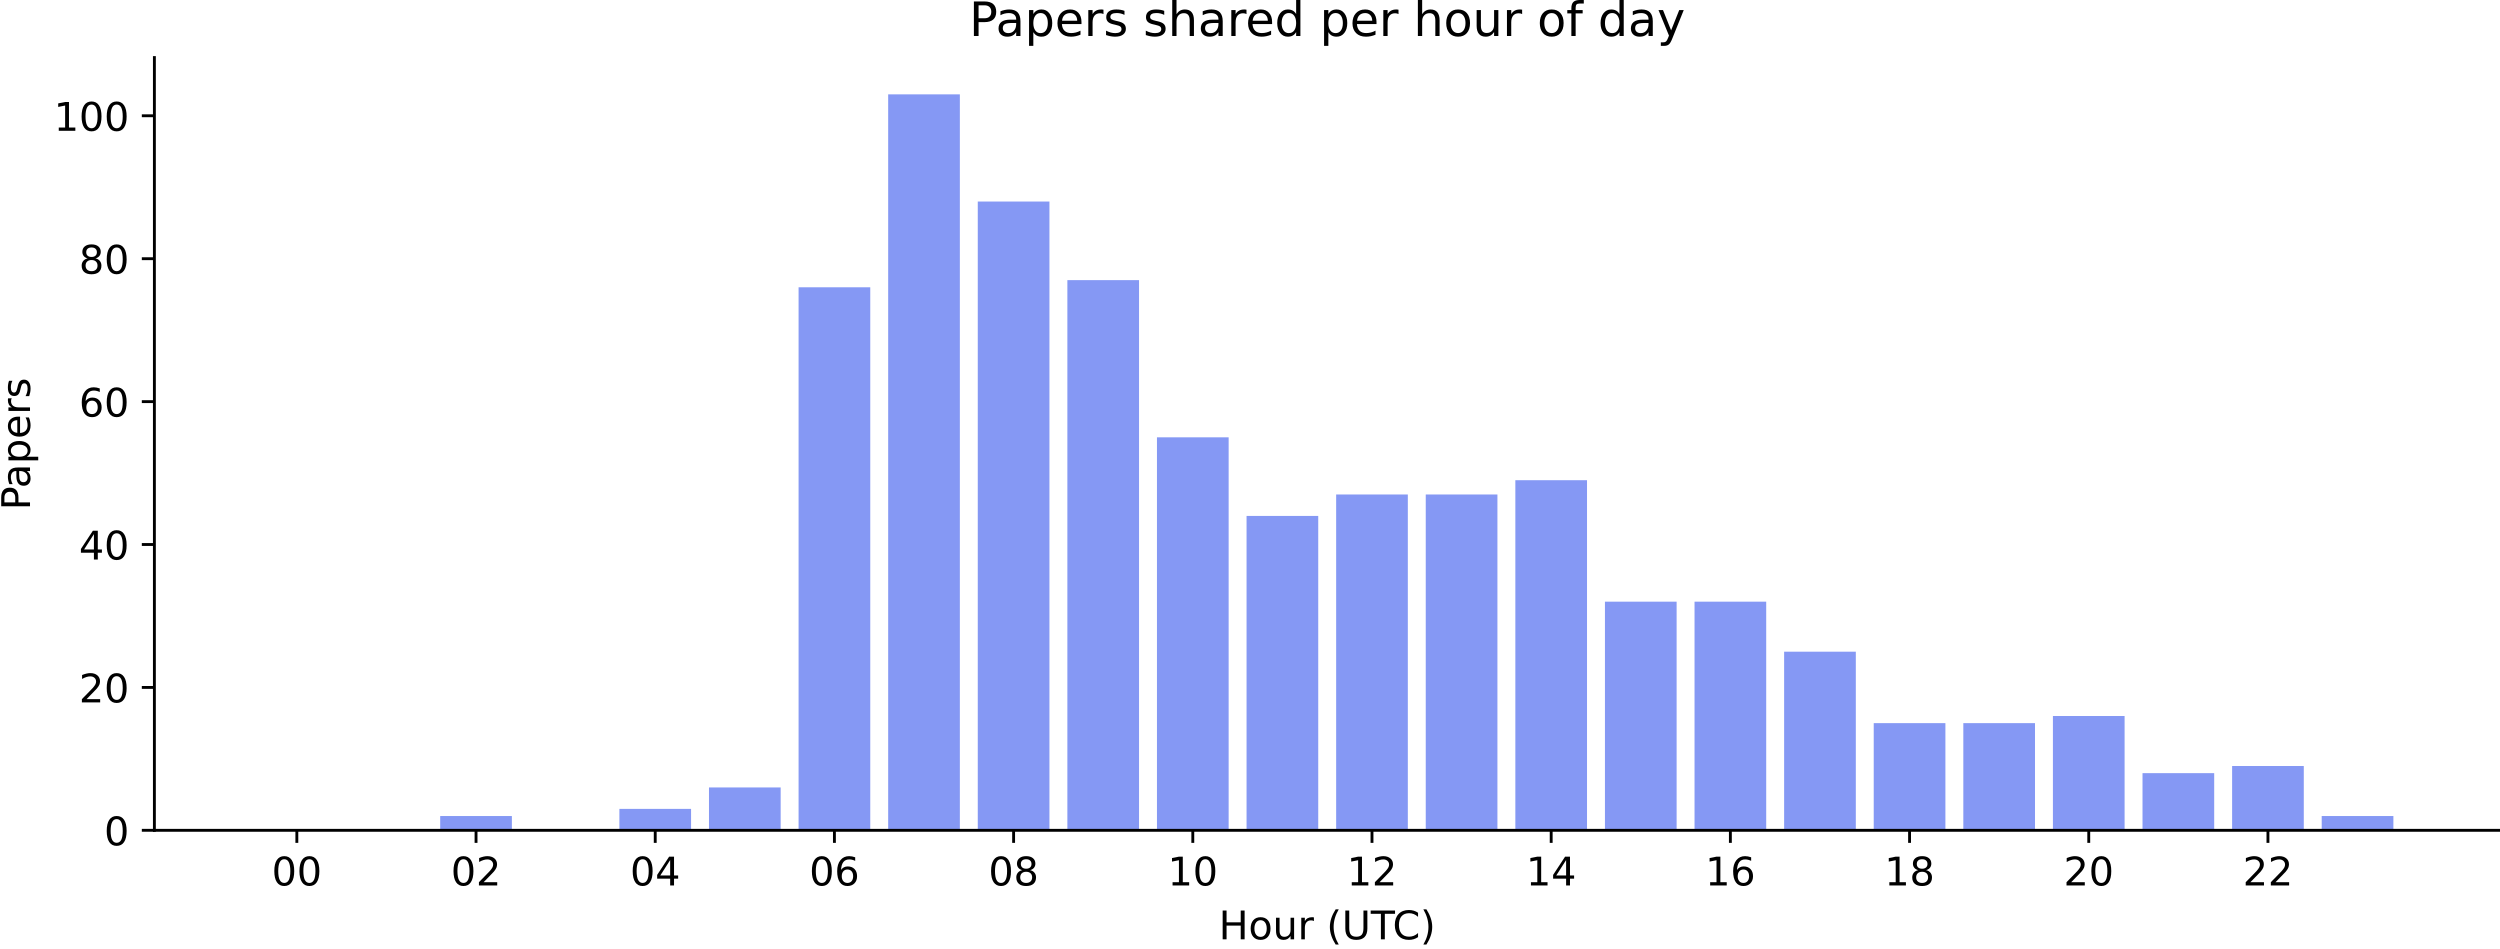
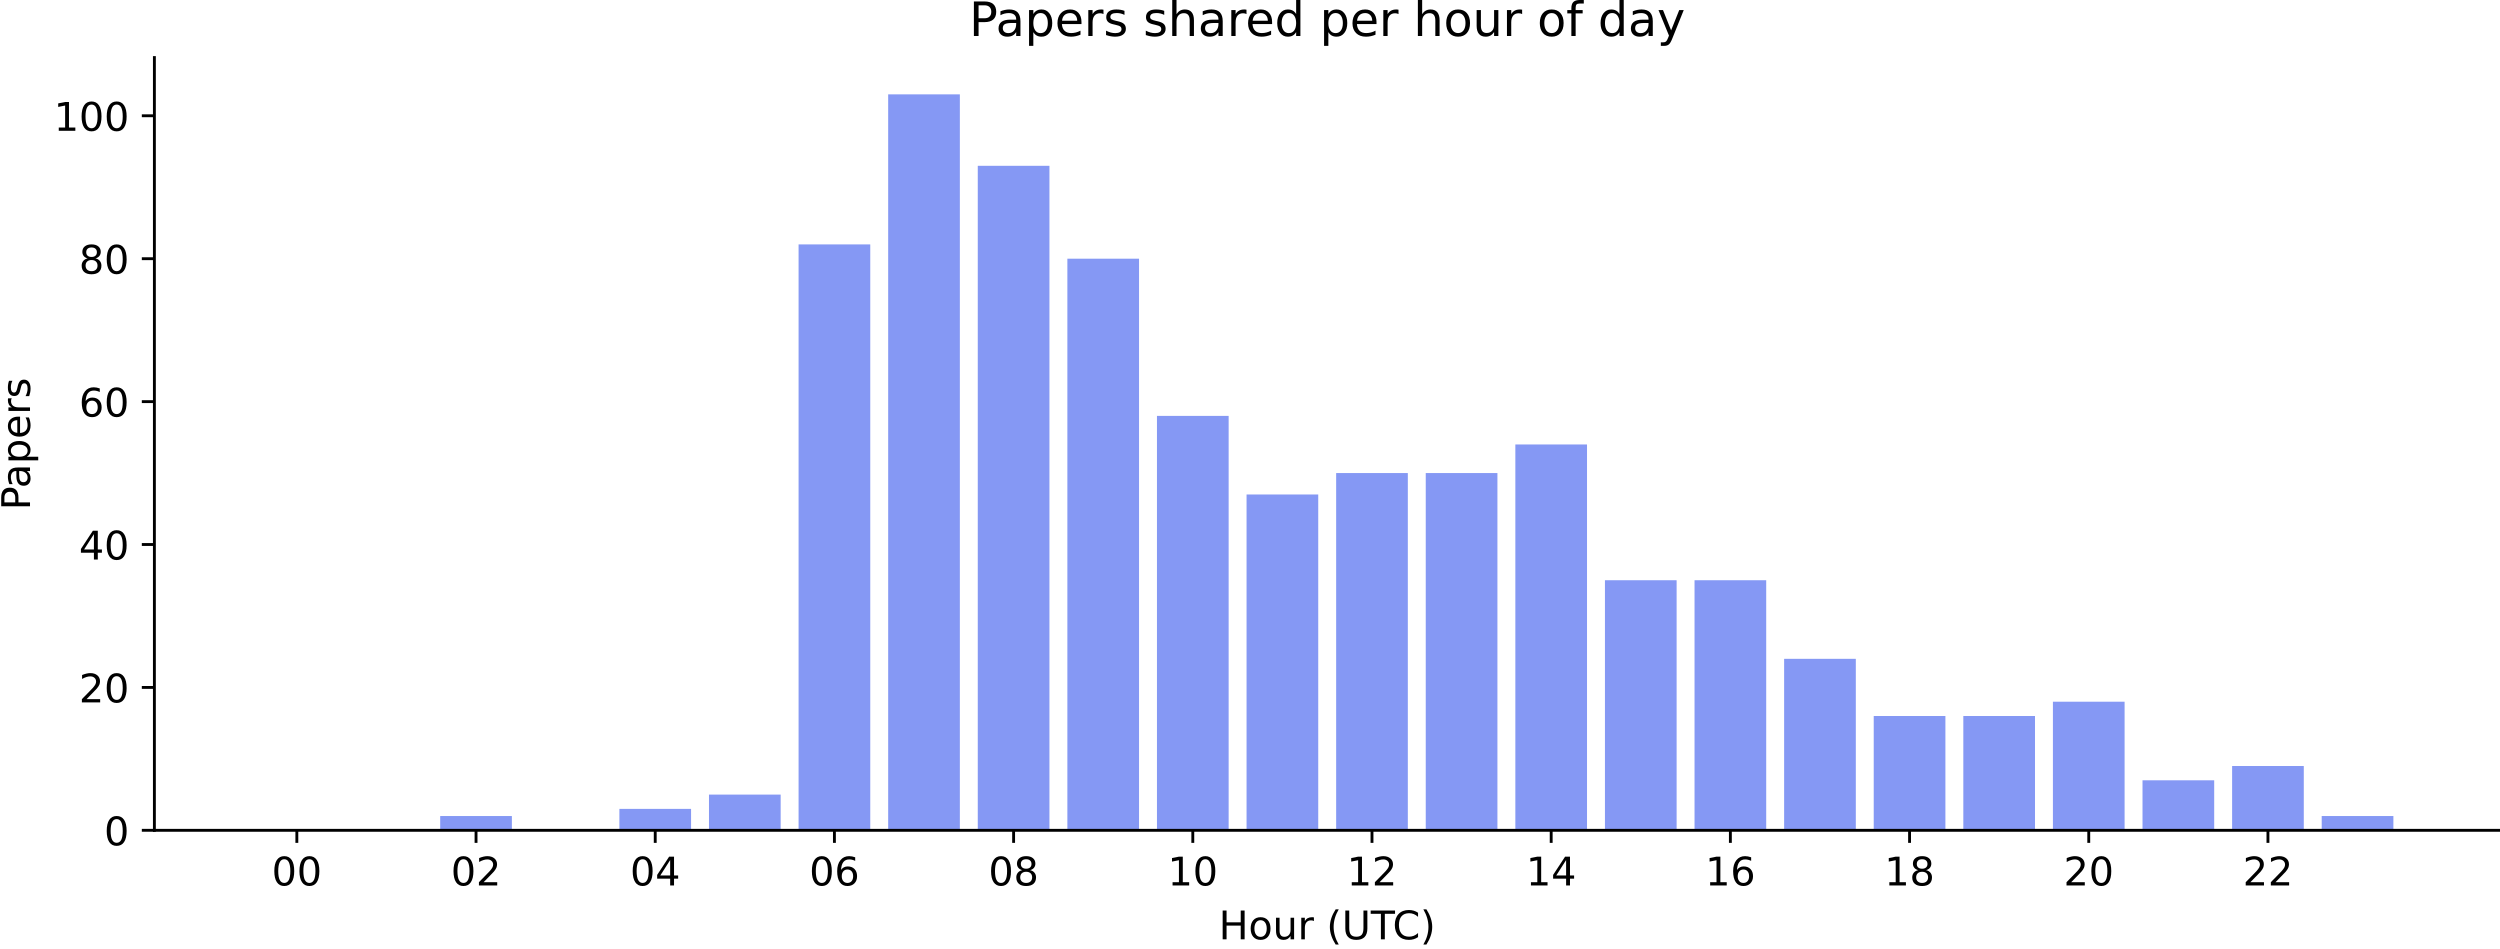
<svg xmlns="http://www.w3.org/2000/svg" xmlns:xlink="http://www.w3.org/1999/xlink" width="696.24pt" height="264.24pt" viewBox="0 0 696.24 264.24" version="1.1">
  <defs>
    <style type="text/css">*{stroke-linejoin: round; stroke-linecap: butt}</style>
  </defs>
  <g id="figure_1">
    <g id="patch_1">
      <path d="M 0 264.24  L 696.24 264.24  L 696.24 0  L 0 0  L 0 264.24  z " style="fill: none" />
    </g>
    <g id="axes_1">
      <g id="patch_2">
        <path d="M 42.996 231.24  L 696.24 231.24  L 696.24 16.03  L 42.996 16.03  L 42.996 231.24  z " style="fill: none" />
      </g>
      <g id="patch_3">
-         <path d="M 72.689 231.24  L 92.651 231.24  L 92.651 231.24  L 72.689 231.24  z " clip-path="url(#pdf8d7356b2)" style="fill: #4361ee; opacity: 0.65" />
+         <path d="M 72.689 231.24  L 92.651 231.24  L 92.651 231.24  L 72.689 231.24  z " clip-path="url(#p8719cb3576)" style="fill: #4361ee; opacity: 0.65" />
      </g>
      <g id="patch_4">
-         <path d="M 97.641 231.24  L 117.603 231.24  L 117.603 231.24  L 97.641 231.24  z " clip-path="url(#pdf8d7356b2)" style="fill: #4361ee; opacity: 0.65" />
+         <path d="M 97.641 231.24  L 117.603 231.24  L 117.603 231.24  L 97.641 231.24  z " clip-path="url(#p8719cb3576)" style="fill: #4361ee; opacity: 0.65" />
      </g>
      <g id="patch_5">
-         <path d="M 122.593 231.24  L 142.555 231.24  L 142.555 227.26  L 122.593 227.26  z " clip-path="url(#pdf8d7356b2)" style="fill: #4361ee; opacity: 0.65" />
+         <path d="M 122.593 231.24  L 142.555 231.24  L 142.555 227.26  L 122.593 227.26  z " clip-path="url(#p8719cb3576)" style="fill: #4361ee; opacity: 0.65" />
      </g>
      <g id="patch_6">
-         <path d="M 147.545 231.24  L 167.507 231.24  L 167.507 231.24  L 147.545 231.24  z " clip-path="url(#pdf8d7356b2)" style="fill: #4361ee; opacity: 0.65" />
+         <path d="M 147.545 231.24  L 167.507 231.24  L 167.507 231.24  L 147.545 231.24  z " clip-path="url(#p8719cb3576)" style="fill: #4361ee; opacity: 0.65" />
      </g>
      <g id="patch_7">
-         <path d="M 172.497 231.24  L 192.459 231.24  L 192.459 225.27  L 172.497 225.27  z " clip-path="url(#pdf8d7356b2)" style="fill: #4361ee; opacity: 0.65" />
+         <path d="M 172.497 231.24  L 192.459 231.24  L 192.459 225.27  L 172.497 225.27  z " clip-path="url(#p8719cb3576)" style="fill: #4361ee; opacity: 0.65" />
      </g>
      <g id="patch_8">
-         <path d="M 197.449 231.24  L 217.411 231.24  L 217.411 219.3  L 197.449 219.3  z " clip-path="url(#pdf8d7356b2)" style="fill: #4361ee; opacity: 0.65" />
+         <path d="M 197.449 231.24  L 217.411 231.24  L 217.411 221.29  L 197.449 221.29  z " clip-path="url(#p8719cb3576)" style="fill: #4361ee; opacity: 0.65" />
      </g>
      <g id="patch_9">
-         <path d="M 222.401 231.24  L 242.363 231.24  L 242.363 80.006  L 222.401 80.006  z " clip-path="url(#pdf8d7356b2)" style="fill: #4361ee; opacity: 0.65" />
+         <path d="M 222.401 231.24  L 242.363 231.24  L 242.363 68.066  L 222.401 68.066  z " clip-path="url(#p8719cb3576)" style="fill: #4361ee; opacity: 0.65" />
      </g>
      <g id="patch_10">
-         <path d="M 247.353 231.24  L 267.315 231.24  L 267.315 26.278  L 247.353 26.278  z " clip-path="url(#pdf8d7356b2)" style="fill: #4361ee; opacity: 0.65" />
+         <path d="M 247.353 231.24  L 267.315 231.24  L 267.315 26.278  L 247.353 26.278  z " clip-path="url(#p8719cb3576)" style="fill: #4361ee; opacity: 0.65" />
      </g>
      <g id="patch_11">
-         <path d="M 272.305 231.24  L 292.267 231.24  L 292.267 56.127  L 272.305 56.127  z " clip-path="url(#pdf8d7356b2)" style="fill: #4361ee; opacity: 0.65" />
+         <path d="M 272.305 231.24  L 292.267 231.24  L 292.267 46.177  L 272.305 46.177  z " clip-path="url(#p8719cb3576)" style="fill: #4361ee; opacity: 0.65" />
      </g>
      <g id="patch_12">
-         <path d="M 297.257 231.24  L 317.219 231.24  L 317.219 78.016  L 297.257 78.016  z " clip-path="url(#pdf8d7356b2)" style="fill: #4361ee; opacity: 0.65" />
+         <path d="M 297.257 231.24  L 317.219 231.24  L 317.219 72.046  L 297.257 72.046  z " clip-path="url(#p8719cb3576)" style="fill: #4361ee; opacity: 0.65" />
      </g>
      <g id="patch_13">
-         <path d="M 322.209 231.24  L 342.171 231.24  L 342.171 121.794  L 322.209 121.794  z " clip-path="url(#pdf8d7356b2)" style="fill: #4361ee; opacity: 0.65" />
+         <path d="M 322.209 231.24  L 342.171 231.24  L 342.171 115.825  L 322.209 115.825  z " clip-path="url(#p8719cb3576)" style="fill: #4361ee; opacity: 0.65" />
      </g>
      <g id="patch_14">
-         <path d="M 347.161 231.24  L 367.123 231.24  L 367.123 143.683  L 347.161 143.683  z " clip-path="url(#pdf8d7356b2)" style="fill: #4361ee; opacity: 0.65" />
+         <path d="M 347.161 231.24  L 367.123 231.24  L 367.123 137.714  L 347.161 137.714  z " clip-path="url(#p8719cb3576)" style="fill: #4361ee; opacity: 0.65" />
      </g>
      <g id="patch_15">
-         <path d="M 372.113 231.24  L 392.075 231.24  L 392.075 137.714  L 372.113 137.714  z " clip-path="url(#pdf8d7356b2)" style="fill: #4361ee; opacity: 0.65" />
+         <path d="M 372.113 231.24  L 392.075 231.24  L 392.075 131.744  L 372.113 131.744  z " clip-path="url(#p8719cb3576)" style="fill: #4361ee; opacity: 0.65" />
      </g>
      <g id="patch_16">
-         <path d="M 397.065 231.24  L 417.027 231.24  L 417.027 137.714  L 397.065 137.714  z " clip-path="url(#pdf8d7356b2)" style="fill: #4361ee; opacity: 0.65" />
+         <path d="M 397.065 231.24  L 417.027 231.24  L 417.027 131.744  L 397.065 131.744  z " clip-path="url(#p8719cb3576)" style="fill: #4361ee; opacity: 0.65" />
      </g>
      <g id="patch_17">
-         <path d="M 422.017 231.24  L 441.979 231.24  L 441.979 133.734  L 422.017 133.734  z " clip-path="url(#pdf8d7356b2)" style="fill: #4361ee; opacity: 0.65" />
+         <path d="M 422.017 231.24  L 441.979 231.24  L 441.979 123.784  L 422.017 123.784  z " clip-path="url(#p8719cb3576)" style="fill: #4361ee; opacity: 0.65" />
      </g>
      <g id="patch_18">
-         <path d="M 446.969 231.24  L 466.931 231.24  L 466.931 167.562  L 446.969 167.562  z " clip-path="url(#pdf8d7356b2)" style="fill: #4361ee; opacity: 0.65" />
+         <path d="M 446.969 231.24  L 466.931 231.24  L 466.931 161.593  L 446.969 161.593  z " clip-path="url(#p8719cb3576)" style="fill: #4361ee; opacity: 0.65" />
      </g>
      <g id="patch_19">
-         <path d="M 471.921 231.24  L 491.883 231.24  L 491.883 167.562  L 471.921 167.562  z " clip-path="url(#pdf8d7356b2)" style="fill: #4361ee; opacity: 0.65" />
+         <path d="M 471.921 231.24  L 491.883 231.24  L 491.883 161.593  L 471.921 161.593  z " clip-path="url(#p8719cb3576)" style="fill: #4361ee; opacity: 0.65" />
      </g>
      <g id="patch_20">
-         <path d="M 496.873 231.24  L 516.835 231.24  L 516.835 181.492  L 496.873 181.492  z " clip-path="url(#pdf8d7356b2)" style="fill: #4361ee; opacity: 0.65" />
+         <path d="M 496.873 231.24  L 516.835 231.24  L 516.835 183.482  L 496.873 183.482  z " clip-path="url(#p8719cb3576)" style="fill: #4361ee; opacity: 0.65" />
      </g>
      <g id="patch_21">
-         <path d="M 521.825 231.24  L 541.787 231.24  L 541.787 201.391  L 521.825 201.391  z " clip-path="url(#pdf8d7356b2)" style="fill: #4361ee; opacity: 0.65" />
+         <path d="M 521.825 231.24  L 541.787 231.24  L 541.787 199.401  L 521.825 199.401  z " clip-path="url(#p8719cb3576)" style="fill: #4361ee; opacity: 0.65" />
      </g>
      <g id="patch_22">
-         <path d="M 546.777 231.24  L 566.739 231.24  L 566.739 201.391  L 546.777 201.391  z " clip-path="url(#pdf8d7356b2)" style="fill: #4361ee; opacity: 0.65" />
+         <path d="M 546.777 231.24  L 566.739 231.24  L 566.739 199.401  L 546.777 199.401  z " clip-path="url(#p8719cb3576)" style="fill: #4361ee; opacity: 0.65" />
      </g>
      <g id="patch_23">
-         <path d="M 571.729 231.24  L 591.691 231.24  L 591.691 199.401  L 571.729 199.401  z " clip-path="url(#pdf8d7356b2)" style="fill: #4361ee; opacity: 0.65" />
+         <path d="M 571.729 231.24  L 591.691 231.24  L 591.691 195.421  L 571.729 195.421  z " clip-path="url(#p8719cb3576)" style="fill: #4361ee; opacity: 0.65" />
      </g>
      <g id="patch_24">
-         <path d="M 596.681 231.24  L 616.643 231.24  L 616.643 215.321  L 596.681 215.321  z " clip-path="url(#pdf8d7356b2)" style="fill: #4361ee; opacity: 0.65" />
+         <path d="M 596.681 231.24  L 616.643 231.24  L 616.643 217.311  L 596.681 217.311  z " clip-path="url(#p8719cb3576)" style="fill: #4361ee; opacity: 0.65" />
      </g>
      <g id="patch_25">
-         <path d="M 621.633 231.24  L 641.595 231.24  L 641.595 213.331  L 621.633 213.331  z " clip-path="url(#pdf8d7356b2)" style="fill: #4361ee; opacity: 0.65" />
+         <path d="M 621.633 231.24  L 641.595 231.24  L 641.595 213.331  L 621.633 213.331  z " clip-path="url(#p8719cb3576)" style="fill: #4361ee; opacity: 0.65" />
      </g>
      <g id="patch_26">
-         <path d="M 646.585 231.24  L 666.547 231.24  L 666.547 227.26  L 646.585 227.26  z " clip-path="url(#pdf8d7356b2)" style="fill: #4361ee; opacity: 0.65" />
+         <path d="M 646.585 231.24  L 666.547 231.24  L 666.547 227.26  L 646.585 227.26  z " clip-path="url(#p8719cb3576)" style="fill: #4361ee; opacity: 0.65" />
      </g>
      <g id="matplotlib.axis_1">
        <g id="xtick_1">
          <g id="line2d_1">
            <defs>
-               <path id="m3ec1d12fe2" d="M 0 0  L 0 3.5  " style="stroke: #000000; stroke-width: 0.8" />
+               <path id="mc276a16e46" d="M 0 0  L 0 3.5  " style="stroke: #000000; stroke-width: 0.8" />
            </defs>
            <g>
-               <use xlink:href="#m3ec1d12fe2" x="82.67" y="231.24" style="stroke: #000000; stroke-width: 0.8" />
+               <use xlink:href="#mc276a16e46" x="82.67" y="231.24" style="stroke: #000000; stroke-width: 0.8" />
            </g>
          </g>
          <g id="text_1">
            <g transform="translate(75.6712 246.5974) scale(0.11 -0.11)">
              <defs>
                <path id="DejaVuSans-13" d="M 2034 4250  Q 1547 4250 1301 3770  Q 1056 3291 1056 2328  Q 1056 1369 1301 889  Q 1547 409 2034 409  Q 2525 409 2770 889  Q 3016 1369 3016 2328  Q 3016 3291 2770 3770  Q 2525 4250 2034 4250  z M 2034 4750  Q 2819 4750 3233 4129  Q 3647 3509 3647 2328  Q 3647 1150 3233 529  Q 2819 -91 2034 -91  Q 1250 -91 836 529  Q 422 1150 422 2328  Q 422 3509 836 4129  Q 1250 4750 2034 4750  z " transform="scale(0.015625)" />
              </defs>
              <use xlink:href="#DejaVuSans-13" />
              <use xlink:href="#DejaVuSans-13" transform="translate(63.625 0)" />
            </g>
          </g>
        </g>
        <g id="xtick_2">
          <g id="line2d_2">
            <g>
-               <use xlink:href="#m3ec1d12fe2" x="132.574" y="231.24" style="stroke: #000000; stroke-width: 0.8" />
+               <use xlink:href="#mc276a16e46" x="132.574" y="231.24" style="stroke: #000000; stroke-width: 0.8" />
            </g>
          </g>
          <g id="text_2">
            <g transform="translate(125.5752 246.5974) scale(0.11 -0.11)">
              <defs>
                <path id="DejaVuSans-15" d="M 1228 531  L 3431 531  L 3431 0  L 469 0  L 469 531  Q 828 903 1448 1529  Q 2069 2156 2228 2338  Q 2531 2678 2651 2914  Q 2772 3150 2772 3378  Q 2772 3750 2511 3984  Q 2250 4219 1831 4219  Q 1534 4219 1204 4116  Q 875 4013 500 3803  L 500 4441  Q 881 4594 1212 4672  Q 1544 4750 1819 4750  Q 2544 4750 2975 4387  Q 3406 4025 3406 3419  Q 3406 3131 3298 2873  Q 3191 2616 2906 2266  Q 2828 2175 2409 1742  Q 1991 1309 1228 531  z " transform="scale(0.015625)" />
              </defs>
              <use xlink:href="#DejaVuSans-13" />
              <use xlink:href="#DejaVuSans-15" transform="translate(63.625 0)" />
            </g>
          </g>
        </g>
        <g id="xtick_3">
          <g id="line2d_3">
            <g>
-               <use xlink:href="#m3ec1d12fe2" x="182.478" y="231.24" style="stroke: #000000; stroke-width: 0.8" />
+               <use xlink:href="#mc276a16e46" x="182.478" y="231.24" style="stroke: #000000; stroke-width: 0.8" />
            </g>
          </g>
          <g id="text_3">
            <g transform="translate(175.4793 246.5974) scale(0.11 -0.11)">
              <defs>
                <path id="DejaVuSans-17" d="M 2419 4116  L 825 1625  L 2419 1625  L 2419 4116  z M 2253 4666  L 3047 4666  L 3047 1625  L 3713 1625  L 3713 1100  L 3047 1100  L 3047 0  L 2419 0  L 2419 1100  L 313 1100  L 313 1709  L 2253 4666  z " transform="scale(0.015625)" />
              </defs>
              <use xlink:href="#DejaVuSans-13" />
              <use xlink:href="#DejaVuSans-17" transform="translate(63.625 0)" />
            </g>
          </g>
        </g>
        <g id="xtick_4">
          <g id="line2d_4">
            <g>
-               <use xlink:href="#m3ec1d12fe2" x="232.382" y="231.24" style="stroke: #000000; stroke-width: 0.8" />
+               <use xlink:href="#mc276a16e46" x="232.382" y="231.24" style="stroke: #000000; stroke-width: 0.8" />
            </g>
          </g>
          <g id="text_4">
            <g transform="translate(225.3833 246.5974) scale(0.11 -0.11)">
              <defs>
                <path id="DejaVuSans-19" d="M 2113 2584  Q 1688 2584 1439 2293  Q 1191 2003 1191 1497  Q 1191 994 1439 701  Q 1688 409 2113 409  Q 2538 409 2786 701  Q 3034 994 3034 1497  Q 3034 2003 2786 2293  Q 2538 2584 2113 2584  z M 3366 4563  L 3366 3988  Q 3128 4100 2886 4159  Q 2644 4219 2406 4219  Q 1781 4219 1451 3797  Q 1122 3375 1075 2522  Q 1259 2794 1537 2939  Q 1816 3084 2150 3084  Q 2853 3084 3261 2657  Q 3669 2231 3669 1497  Q 3669 778 3244 343  Q 2819 -91 2113 -91  Q 1303 -91 875 529  Q 447 1150 447 2328  Q 447 3434 972 4092  Q 1497 4750 2381 4750  Q 2619 4750 2861 4703  Q 3103 4656 3366 4563  z " transform="scale(0.015625)" />
              </defs>
              <use xlink:href="#DejaVuSans-13" />
              <use xlink:href="#DejaVuSans-19" transform="translate(63.625 0)" />
            </g>
          </g>
        </g>
        <g id="xtick_5">
          <g id="line2d_5">
            <g>
-               <use xlink:href="#m3ec1d12fe2" x="282.286" y="231.24" style="stroke: #000000; stroke-width: 0.8" />
+               <use xlink:href="#mc276a16e46" x="282.286" y="231.24" style="stroke: #000000; stroke-width: 0.8" />
            </g>
          </g>
          <g id="text_5">
            <g transform="translate(275.2873 246.5974) scale(0.11 -0.11)">
              <defs>
                <path id="DejaVuSans-1b" d="M 2034 2216  Q 1584 2216 1326 1975  Q 1069 1734 1069 1313  Q 1069 891 1326 650  Q 1584 409 2034 409  Q 2484 409 2743 651  Q 3003 894 3003 1313  Q 3003 1734 2745 1975  Q 2488 2216 2034 2216  z M 1403 2484  Q 997 2584 770 2862  Q 544 3141 544 3541  Q 544 4100 942 4425  Q 1341 4750 2034 4750  Q 2731 4750 3128 4425  Q 3525 4100 3525 3541  Q 3525 3141 3298 2862  Q 3072 2584 2669 2484  Q 3125 2378 3379 2068  Q 3634 1759 3634 1313  Q 3634 634 3220 271  Q 2806 -91 2034 -91  Q 1263 -91 848 271  Q 434 634 434 1313  Q 434 1759 690 2068  Q 947 2378 1403 2484  z M 1172 3481  Q 1172 3119 1398 2916  Q 1625 2713 2034 2713  Q 2441 2713 2670 2916  Q 2900 3119 2900 3481  Q 2900 3844 2670 4047  Q 2441 4250 2034 4250  Q 1625 4250 1398 4047  Q 1172 3844 1172 3481  z " transform="scale(0.015625)" />
              </defs>
              <use xlink:href="#DejaVuSans-13" />
              <use xlink:href="#DejaVuSans-1b" transform="translate(63.625 0)" />
            </g>
          </g>
        </g>
        <g id="xtick_6">
          <g id="line2d_6">
            <g>
-               <use xlink:href="#m3ec1d12fe2" x="332.19" y="231.24" style="stroke: #000000; stroke-width: 0.8" />
+               <use xlink:href="#mc276a16e46" x="332.19" y="231.24" style="stroke: #000000; stroke-width: 0.8" />
            </g>
          </g>
          <g id="text_6">
            <g transform="translate(325.1914 246.5974) scale(0.11 -0.11)">
              <defs>
                <path id="DejaVuSans-14" d="M 794 531  L 1825 531  L 1825 4091  L 703 3866  L 703 4441  L 1819 4666  L 2450 4666  L 2450 531  L 3481 531  L 3481 0  L 794 0  L 794 531  z " transform="scale(0.015625)" />
              </defs>
              <use xlink:href="#DejaVuSans-14" />
              <use xlink:href="#DejaVuSans-13" transform="translate(63.625 0)" />
            </g>
          </g>
        </g>
        <g id="xtick_7">
          <g id="line2d_7">
            <g>
-               <use xlink:href="#m3ec1d12fe2" x="382.094" y="231.24" style="stroke: #000000; stroke-width: 0.8" />
+               <use xlink:href="#mc276a16e46" x="382.094" y="231.24" style="stroke: #000000; stroke-width: 0.8" />
            </g>
          </g>
          <g id="text_7">
            <g transform="translate(375.0954 246.5974) scale(0.11 -0.11)">
              <use xlink:href="#DejaVuSans-14" />
              <use xlink:href="#DejaVuSans-15" transform="translate(63.625 0)" />
            </g>
          </g>
        </g>
        <g id="xtick_8">
          <g id="line2d_8">
            <g>
-               <use xlink:href="#m3ec1d12fe2" x="431.998" y="231.24" style="stroke: #000000; stroke-width: 0.8" />
+               <use xlink:href="#mc276a16e46" x="431.998" y="231.24" style="stroke: #000000; stroke-width: 0.8" />
            </g>
          </g>
          <g id="text_8">
            <g transform="translate(424.9994 246.5974) scale(0.11 -0.11)">
              <use xlink:href="#DejaVuSans-14" />
              <use xlink:href="#DejaVuSans-17" transform="translate(63.625 0)" />
            </g>
          </g>
        </g>
        <g id="xtick_9">
          <g id="line2d_9">
            <g>
-               <use xlink:href="#m3ec1d12fe2" x="481.902" y="231.24" style="stroke: #000000; stroke-width: 0.8" />
+               <use xlink:href="#mc276a16e46" x="481.902" y="231.24" style="stroke: #000000; stroke-width: 0.8" />
            </g>
          </g>
          <g id="text_9">
            <g transform="translate(474.9034 246.5974) scale(0.11 -0.11)">
              <use xlink:href="#DejaVuSans-14" />
              <use xlink:href="#DejaVuSans-19" transform="translate(63.625 0)" />
            </g>
          </g>
        </g>
        <g id="xtick_10">
          <g id="line2d_10">
            <g>
-               <use xlink:href="#m3ec1d12fe2" x="531.806" y="231.24" style="stroke: #000000; stroke-width: 0.8" />
+               <use xlink:href="#mc276a16e46" x="531.806" y="231.24" style="stroke: #000000; stroke-width: 0.8" />
            </g>
          </g>
          <g id="text_10">
            <g transform="translate(524.8075 246.5974) scale(0.11 -0.11)">
              <use xlink:href="#DejaVuSans-14" />
              <use xlink:href="#DejaVuSans-1b" transform="translate(63.625 0)" />
            </g>
          </g>
        </g>
        <g id="xtick_11">
          <g id="line2d_11">
            <g>
-               <use xlink:href="#m3ec1d12fe2" x="581.71" y="231.24" style="stroke: #000000; stroke-width: 0.8" />
+               <use xlink:href="#mc276a16e46" x="581.71" y="231.24" style="stroke: #000000; stroke-width: 0.8" />
            </g>
          </g>
          <g id="text_11">
            <g transform="translate(574.7115 246.5974) scale(0.11 -0.11)">
              <use xlink:href="#DejaVuSans-15" />
              <use xlink:href="#DejaVuSans-13" transform="translate(63.625 0)" />
            </g>
          </g>
        </g>
        <g id="xtick_12">
          <g id="line2d_12">
            <g>
-               <use xlink:href="#m3ec1d12fe2" x="631.614" y="231.24" style="stroke: #000000; stroke-width: 0.8" />
+               <use xlink:href="#mc276a16e46" x="631.614" y="231.24" style="stroke: #000000; stroke-width: 0.8" />
            </g>
          </g>
          <g id="text_12">
            <g transform="translate(624.6155 246.5974) scale(0.11 -0.11)">
              <use xlink:href="#DejaVuSans-15" />
              <use xlink:href="#DejaVuSans-15" transform="translate(63.625 0)" />
            </g>
          </g>
        </g>
        <g id="text_13">
          <g transform="translate(339.4274 261.5974) scale(0.11 -0.11)">
            <defs>
              <path id="DejaVuSans-2b" d="M 628 4666  L 1259 4666  L 1259 2753  L 3553 2753  L 3553 4666  L 4184 4666  L 4184 0  L 3553 0  L 3553 2222  L 1259 2222  L 1259 0  L 628 0  L 628 4666  z " transform="scale(0.015625)" />
              <path id="DejaVuSans-52" d="M 1959 3097  Q 1497 3097 1228 2736  Q 959 2375 959 1747  Q 959 1119 1226 758  Q 1494 397 1959 397  Q 2419 397 2687 759  Q 2956 1122 2956 1747  Q 2956 2369 2687 2733  Q 2419 3097 1959 3097  z M 1959 3584  Q 2709 3584 3137 3096  Q 3566 2609 3566 1747  Q 3566 888 3137 398  Q 2709 -91 1959 -91  Q 1206 -91 779 398  Q 353 888 353 1747  Q 353 2609 779 3096  Q 1206 3584 1959 3584  z " transform="scale(0.015625)" />
              <path id="DejaVuSans-58" d="M 544 1381  L 544 3500  L 1119 3500  L 1119 1403  Q 1119 906 1312 657  Q 1506 409 1894 409  Q 2359 409 2629 706  Q 2900 1003 2900 1516  L 2900 3500  L 3475 3500  L 3475 0  L 2900 0  L 2900 538  Q 2691 219 2414 64  Q 2138 -91 1772 -91  Q 1169 -91 856 284  Q 544 659 544 1381  z M 1991 3584  L 1991 3584  z " transform="scale(0.015625)" />
              <path id="DejaVuSans-55" d="M 2631 2963  Q 2534 3019 2420 3045  Q 2306 3072 2169 3072  Q 1681 3072 1420 2755  Q 1159 2438 1159 1844  L 1159 0  L 581 0  L 581 3500  L 1159 3500  L 1159 2956  Q 1341 3275 1631 3429  Q 1922 3584 2338 3584  Q 2397 3584 2469 3576  Q 2541 3569 2628 3553  L 2631 2963  z " transform="scale(0.015625)" />
              <path id="DejaVuSans-3" transform="scale(0.015625)" />
              <path id="DejaVuSans-b" d="M 1984 4856  Q 1566 4138 1362 3434  Q 1159 2731 1159 2009  Q 1159 1288 1364 580  Q 1569 -128 1984 -844  L 1484 -844  Q 1016 -109 783 600  Q 550 1309 550 2009  Q 550 2706 781 3412  Q 1013 4119 1484 4856  L 1984 4856  z " transform="scale(0.015625)" />
              <path id="DejaVuSans-38" d="M 556 4666  L 1191 4666  L 1191 1831  Q 1191 1081 1462 751  Q 1734 422 2344 422  Q 2950 422 3222 751  Q 3494 1081 3494 1831  L 3494 4666  L 4128 4666  L 4128 1753  Q 4128 841 3676 375  Q 3225 -91 2344 -91  Q 1459 -91 1007 375  Q 556 841 556 1753  L 556 4666  z " transform="scale(0.015625)" />
              <path id="DejaVuSans-37" d="M -19 4666  L 3928 4666  L 3928 4134  L 2272 4134  L 2272 0  L 1638 0  L 1638 4134  L -19 4134  L -19 4666  z " transform="scale(0.015625)" />
              <path id="DejaVuSans-26" d="M 4122 4306  L 4122 3641  Q 3803 3938 3442 4084  Q 3081 4231 2675 4231  Q 1875 4231 1450 3742  Q 1025 3253 1025 2328  Q 1025 1406 1450 917  Q 1875 428 2675 428  Q 3081 428 3442 575  Q 3803 722 4122 1019  L 4122 359  Q 3791 134 3420 21  Q 3050 -91 2638 -91  Q 1578 -91 968 557  Q 359 1206 359 2328  Q 359 3453 968 4101  Q 1578 4750 2638 4750  Q 3056 4750 3426 4639  Q 3797 4528 4122 4306  z " transform="scale(0.015625)" />
              <path id="DejaVuSans-c" d="M 513 4856  L 1013 4856  Q 1481 4119 1714 3412  Q 1947 2706 1947 2009  Q 1947 1309 1714 600  Q 1481 -109 1013 -844  L 513 -844  Q 928 -128 1133 580  Q 1338 1288 1338 2009  Q 1338 2731 1133 3434  Q 928 4138 513 4856  z " transform="scale(0.015625)" />
            </defs>
            <use xlink:href="#DejaVuSans-2b" />
            <use xlink:href="#DejaVuSans-52" transform="translate(75.20312 0)" />
            <use xlink:href="#DejaVuSans-58" transform="translate(136.3906 0)" />
            <use xlink:href="#DejaVuSans-55" transform="translate(199.7656 0)" />
            <use xlink:href="#DejaVuSans-3" transform="translate(240.875 0)" />
            <use xlink:href="#DejaVuSans-b" transform="translate(272.6562 0)" />
            <use xlink:href="#DejaVuSans-38" transform="translate(311.6719 0)" />
            <use xlink:href="#DejaVuSans-37" transform="translate(384.8594 0)" />
            <use xlink:href="#DejaVuSans-26" transform="translate(440.0781 0)" />
            <use xlink:href="#DejaVuSans-c" transform="translate(509.9062 0)" />
          </g>
        </g>
      </g>
      <g id="matplotlib.axis_2">
        <g id="ytick_1">
          <g id="line2d_13">
            <defs>
-               <path id="m4eea614fde" d="M 0 0  L -3.5 0  " style="stroke: #000000; stroke-width: 0.8" />
+               <path id="ma309ee8633" d="M 0 0  L -3.5 0  " style="stroke: #000000; stroke-width: 0.8" />
            </defs>
            <g>
-               <use xlink:href="#m4eea614fde" x="42.996" y="231.24" style="stroke: #000000; stroke-width: 0.8" />
+               <use xlink:href="#ma309ee8633" x="42.996" y="231.24" style="stroke: #000000; stroke-width: 0.8" />
            </g>
          </g>
          <g id="text_14">
            <g transform="translate(28.9975 235.4187) scale(0.11 -0.11)">
              <use xlink:href="#DejaVuSans-13" />
            </g>
          </g>
        </g>
        <g id="ytick_2">
          <g id="line2d_14">
            <g>
-               <use xlink:href="#m4eea614fde" x="42.996" y="191.442" style="stroke: #000000; stroke-width: 0.8" />
+               <use xlink:href="#ma309ee8633" x="42.996" y="191.442" style="stroke: #000000; stroke-width: 0.8" />
            </g>
          </g>
          <g id="text_15">
            <g transform="translate(21.99875 195.6203) scale(0.11 -0.11)">
              <use xlink:href="#DejaVuSans-15" />
              <use xlink:href="#DejaVuSans-13" transform="translate(63.625 0)" />
            </g>
          </g>
        </g>
        <g id="ytick_3">
          <g id="line2d_15">
            <g>
-               <use xlink:href="#m4eea614fde" x="42.996" y="151.643" style="stroke: #000000; stroke-width: 0.8" />
+               <use xlink:href="#ma309ee8633" x="42.996" y="151.643" style="stroke: #000000; stroke-width: 0.8" />
            </g>
          </g>
          <g id="text_16">
            <g transform="translate(21.99875 155.8218) scale(0.11 -0.11)">
              <use xlink:href="#DejaVuSans-17" />
              <use xlink:href="#DejaVuSans-13" transform="translate(63.625 0)" />
            </g>
          </g>
        </g>
        <g id="ytick_4">
          <g id="line2d_16">
            <g>
-               <use xlink:href="#m4eea614fde" x="42.996" y="111.845" style="stroke: #000000; stroke-width: 0.8" />
+               <use xlink:href="#ma309ee8633" x="42.996" y="111.845" style="stroke: #000000; stroke-width: 0.8" />
            </g>
          </g>
          <g id="text_17">
            <g transform="translate(21.99875 116.0234) scale(0.11 -0.11)">
              <use xlink:href="#DejaVuSans-19" />
              <use xlink:href="#DejaVuSans-13" transform="translate(63.625 0)" />
            </g>
          </g>
        </g>
        <g id="ytick_5">
          <g id="line2d_17">
            <g>
-               <use xlink:href="#m4eea614fde" x="42.996" y="72.046" style="stroke: #000000; stroke-width: 0.8" />
+               <use xlink:href="#ma309ee8633" x="42.996" y="72.046" style="stroke: #000000; stroke-width: 0.8" />
            </g>
          </g>
          <g id="text_18">
            <g transform="translate(21.99875 76.22495) scale(0.11 -0.11)">
              <use xlink:href="#DejaVuSans-1b" />
              <use xlink:href="#DejaVuSans-13" transform="translate(63.625 0)" />
            </g>
          </g>
        </g>
        <g id="ytick_6">
          <g id="line2d_18">
            <g>
-               <use xlink:href="#m4eea614fde" x="42.996" y="32.248" style="stroke: #000000; stroke-width: 0.8" />
+               <use xlink:href="#ma309ee8633" x="42.996" y="32.248" style="stroke: #000000; stroke-width: 0.8" />
            </g>
          </g>
          <g id="text_19">
            <g transform="translate(15 36.42651) scale(0.11 -0.11)">
              <use xlink:href="#DejaVuSans-14" />
              <use xlink:href="#DejaVuSans-13" transform="translate(63.625 0)" />
              <use xlink:href="#DejaVuSans-13" transform="translate(127.25 0)" />
            </g>
          </g>
        </g>
        <g id="text_20">
          <g transform="translate(8.357422 142.0772) rotate(-90) scale(0.11 -0.11)">
            <defs>
              <path id="DejaVuSans-33" d="M 1259 4147  L 1259 2394  L 2053 2394  Q 2494 2394 2734 2622  Q 2975 2850 2975 3272  Q 2975 3691 2734 3919  Q 2494 4147 2053 4147  L 1259 4147  z M 628 4666  L 2053 4666  Q 2838 4666 3239 4311  Q 3641 3956 3641 3272  Q 3641 2581 3239 2228  Q 2838 1875 2053 1875  L 1259 1875  L 1259 0  L 628 0  L 628 4666  z " transform="scale(0.015625)" />
              <path id="DejaVuSans-44" d="M 2194 1759  Q 1497 1759 1228 1600  Q 959 1441 959 1056  Q 959 750 1161 570  Q 1363 391 1709 391  Q 2188 391 2477 730  Q 2766 1069 2766 1631  L 2766 1759  L 2194 1759  z M 3341 1997  L 3341 0  L 2766 0  L 2766 531  Q 2569 213 2275 61  Q 1981 -91 1556 -91  Q 1019 -91 701 211  Q 384 513 384 1019  Q 384 1609 779 1909  Q 1175 2209 1959 2209  L 2766 2209  L 2766 2266  Q 2766 2663 2505 2880  Q 2244 3097 1772 3097  Q 1472 3097 1187 3025  Q 903 2953 641 2809  L 641 3341  Q 956 3463 1253 3523  Q 1550 3584 1831 3584  Q 2591 3584 2966 3190  Q 3341 2797 3341 1997  z " transform="scale(0.015625)" />
              <path id="DejaVuSans-53" d="M 1159 525  L 1159 -1331  L 581 -1331  L 581 3500  L 1159 3500  L 1159 2969  Q 1341 3281 1617 3432  Q 1894 3584 2278 3584  Q 2916 3584 3314 3078  Q 3713 2572 3713 1747  Q 3713 922 3314 415  Q 2916 -91 2278 -91  Q 1894 -91 1617 61  Q 1341 213 1159 525  z M 3116 1747  Q 3116 2381 2855 2742  Q 2594 3103 2138 3103  Q 1681 3103 1420 2742  Q 1159 2381 1159 1747  Q 1159 1113 1420 752  Q 1681 391 2138 391  Q 2594 391 2855 752  Q 3116 1113 3116 1747  z " transform="scale(0.015625)" />
              <path id="DejaVuSans-48" d="M 3597 1894  L 3597 1613  L 953 1613  Q 991 1019 1311 708  Q 1631 397 2203 397  Q 2534 397 2845 478  Q 3156 559 3463 722  L 3463 178  Q 3153 47 2828 -22  Q 2503 -91 2169 -91  Q 1331 -91 842 396  Q 353 884 353 1716  Q 353 2575 817 3079  Q 1281 3584 2069 3584  Q 2775 3584 3186 3129  Q 3597 2675 3597 1894  z M 3022 2063  Q 3016 2534 2758 2815  Q 2500 3097 2075 3097  Q 1594 3097 1305 2825  Q 1016 2553 972 2059  L 3022 2063  z " transform="scale(0.015625)" />
              <path id="DejaVuSans-56" d="M 2834 3397  L 2834 2853  Q 2591 2978 2328 3040  Q 2066 3103 1784 3103  Q 1356 3103 1142 2972  Q 928 2841 928 2578  Q 928 2378 1081 2264  Q 1234 2150 1697 2047  L 1894 2003  Q 2506 1872 2764 1633  Q 3022 1394 3022 966  Q 3022 478 2636 193  Q 2250 -91 1575 -91  Q 1294 -91 989 -36  Q 684 19 347 128  L 347 722  Q 666 556 975 473  Q 1284 391 1588 391  Q 1994 391 2212 530  Q 2431 669 2431 922  Q 2431 1156 2273 1281  Q 2116 1406 1581 1522  L 1381 1569  Q 847 1681 609 1914  Q 372 2147 372 2553  Q 372 3047 722 3315  Q 1072 3584 1716 3584  Q 2034 3584 2315 3537  Q 2597 3491 2834 3397  z " transform="scale(0.015625)" />
            </defs>
            <use xlink:href="#DejaVuSans-33" />
            <use xlink:href="#DejaVuSans-44" transform="translate(55.8125 0)" />
            <use xlink:href="#DejaVuSans-53" transform="translate(117.0938 0)" />
            <use xlink:href="#DejaVuSans-48" transform="translate(180.5781 0)" />
            <use xlink:href="#DejaVuSans-55" transform="translate(242.1094 0)" />
            <use xlink:href="#DejaVuSans-56" transform="translate(283.2188 0)" />
          </g>
        </g>
      </g>
      <g id="patch_27">
        <path d="M 42.996 231.24  L 42.996 16.03  " style="fill: none; stroke: #000000; stroke-width: 0.8; stroke-linejoin: miter; stroke-linecap: square" />
      </g>
      <g id="patch_28">
        <path d="M 42.996 231.24  L 696.24 231.24  " style="fill: none; stroke: #000000; stroke-width: 0.8; stroke-linejoin: miter; stroke-linecap: square" />
      </g>
      <g id="text_21">
        <g transform="translate(269.9313 10.02994) scale(0.132 -0.132)">
          <defs>
            <path id="DejaVuSans-4b" d="M 3513 2113  L 3513 0  L 2938 0  L 2938 2094  Q 2938 2591 2744 2837  Q 2550 3084 2163 3084  Q 1697 3084 1428 2787  Q 1159 2491 1159 1978  L 1159 0  L 581 0  L 581 4863  L 1159 4863  L 1159 2956  Q 1366 3272 1645 3428  Q 1925 3584 2291 3584  Q 2894 3584 3203 3211  Q 3513 2838 3513 2113  z " transform="scale(0.015625)" />
            <path id="DejaVuSans-47" d="M 2906 2969  L 2906 4863  L 3481 4863  L 3481 0  L 2906 0  L 2906 525  Q 2725 213 2448 61  Q 2172 -91 1784 -91  Q 1150 -91 751 415  Q 353 922 353 1747  Q 353 2572 751 3078  Q 1150 3584 1784 3584  Q 2172 3584 2448 3432  Q 2725 3281 2906 2969  z M 947 1747  Q 947 1113 1208 752  Q 1469 391 1925 391  Q 2381 391 2643 752  Q 2906 1113 2906 1747  Q 2906 2381 2643 2742  Q 2381 3103 1925 3103  Q 1469 3103 1208 2742  Q 947 2381 947 1747  z " transform="scale(0.015625)" />
            <path id="DejaVuSans-49" d="M 2375 4863  L 2375 4384  L 1825 4384  Q 1516 4384 1395 4259  Q 1275 4134 1275 3809  L 1275 3500  L 2222 3500  L 2222 3053  L 1275 3053  L 1275 0  L 697 0  L 697 3053  L 147 3053  L 147 3500  L 697 3500  L 697 3744  Q 697 4328 969 4595  Q 1241 4863 1831 4863  L 2375 4863  z " transform="scale(0.015625)" />
            <path id="DejaVuSans-5c" d="M 2059 -325  Q 1816 -950 1584 -1140  Q 1353 -1331 966 -1331  L 506 -1331  L 506 -850  L 844 -850  Q 1081 -850 1212 -737  Q 1344 -625 1503 -206  L 1606 56  L 191 3500  L 800 3500  L 1894 763  L 2988 3500  L 3597 3500  L 2059 -325  z " transform="scale(0.015625)" />
          </defs>
          <use xlink:href="#DejaVuSans-33" />
          <use xlink:href="#DejaVuSans-44" transform="translate(55.8125 0)" />
          <use xlink:href="#DejaVuSans-53" transform="translate(117.0938 0)" />
          <use xlink:href="#DejaVuSans-48" transform="translate(180.5781 0)" />
          <use xlink:href="#DejaVuSans-55" transform="translate(242.1094 0)" />
          <use xlink:href="#DejaVuSans-56" transform="translate(283.2188 0)" />
          <use xlink:href="#DejaVuSans-3" transform="translate(335.3125 0)" />
          <use xlink:href="#DejaVuSans-56" transform="translate(367.0938 0)" />
          <use xlink:href="#DejaVuSans-4b" transform="translate(419.1875 0)" />
          <use xlink:href="#DejaVuSans-44" transform="translate(482.5625 0)" />
          <use xlink:href="#DejaVuSans-55" transform="translate(543.8438 0)" />
          <use xlink:href="#DejaVuSans-48" transform="translate(582.75 0)" />
          <use xlink:href="#DejaVuSans-47" transform="translate(644.2812 0)" />
          <use xlink:href="#DejaVuSans-3" transform="translate(707.7656 0)" />
          <use xlink:href="#DejaVuSans-53" transform="translate(739.5469 0)" />
          <use xlink:href="#DejaVuSans-48" transform="translate(803.0312 0)" />
          <use xlink:href="#DejaVuSans-55" transform="translate(864.5625 0)" />
          <use xlink:href="#DejaVuSans-3" transform="translate(905.6719 0)" />
          <use xlink:href="#DejaVuSans-4b" transform="translate(937.4531 0)" />
          <use xlink:href="#DejaVuSans-52" transform="translate(1000.828 0)" />
          <use xlink:href="#DejaVuSans-58" transform="translate(1062.016 0)" />
          <use xlink:href="#DejaVuSans-55" transform="translate(1125.391 0)" />
          <use xlink:href="#DejaVuSans-3" transform="translate(1166.5 0)" />
          <use xlink:href="#DejaVuSans-52" transform="translate(1198.281 0)" />
          <use xlink:href="#DejaVuSans-49" transform="translate(1259.469 0)" />
          <use xlink:href="#DejaVuSans-3" transform="translate(1294.672 0)" />
          <use xlink:href="#DejaVuSans-47" transform="translate(1326.453 0)" />
          <use xlink:href="#DejaVuSans-44" transform="translate(1389.938 0)" />
          <use xlink:href="#DejaVuSans-5c" transform="translate(1451.219 0)" />
        </g>
      </g>
    </g>
  </g>
  <defs>
-     <clipPath id="pdf8d7356b2">
+     <clipPath id="p8719cb3576">
      <rect x="42.996" y="16.03" width="653.244" height="215.21" />
    </clipPath>
  </defs>
</svg>
